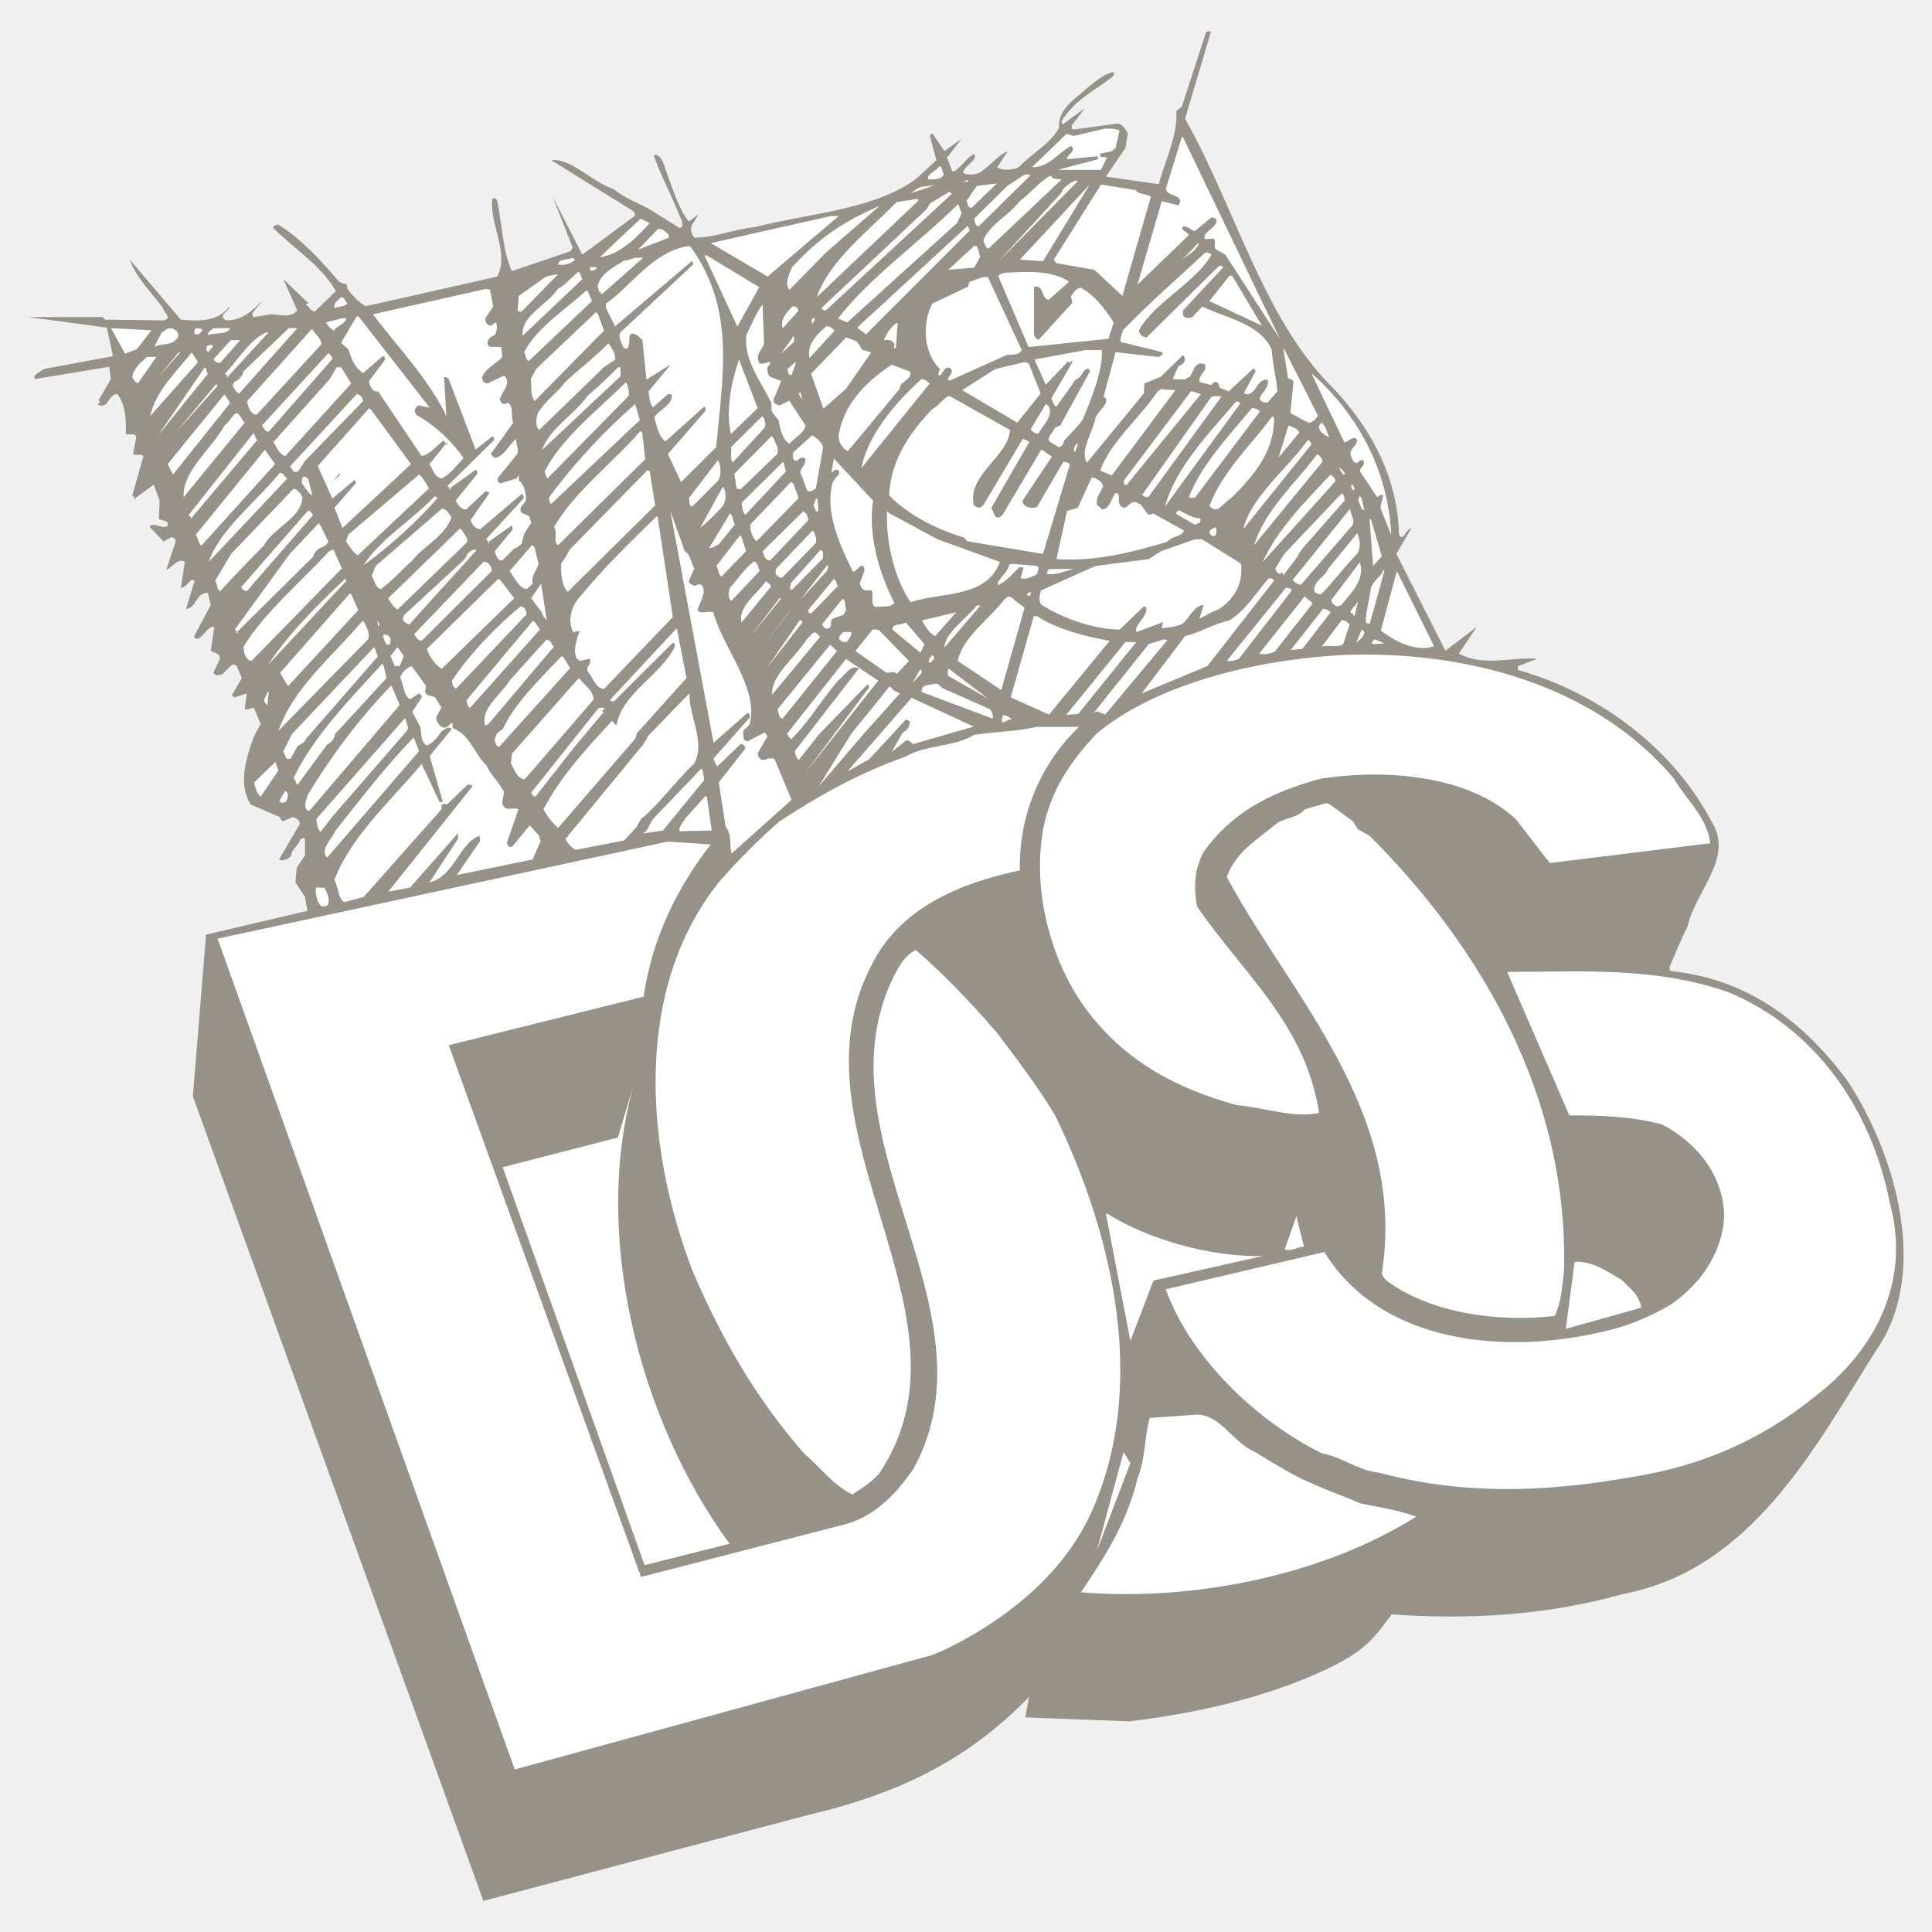
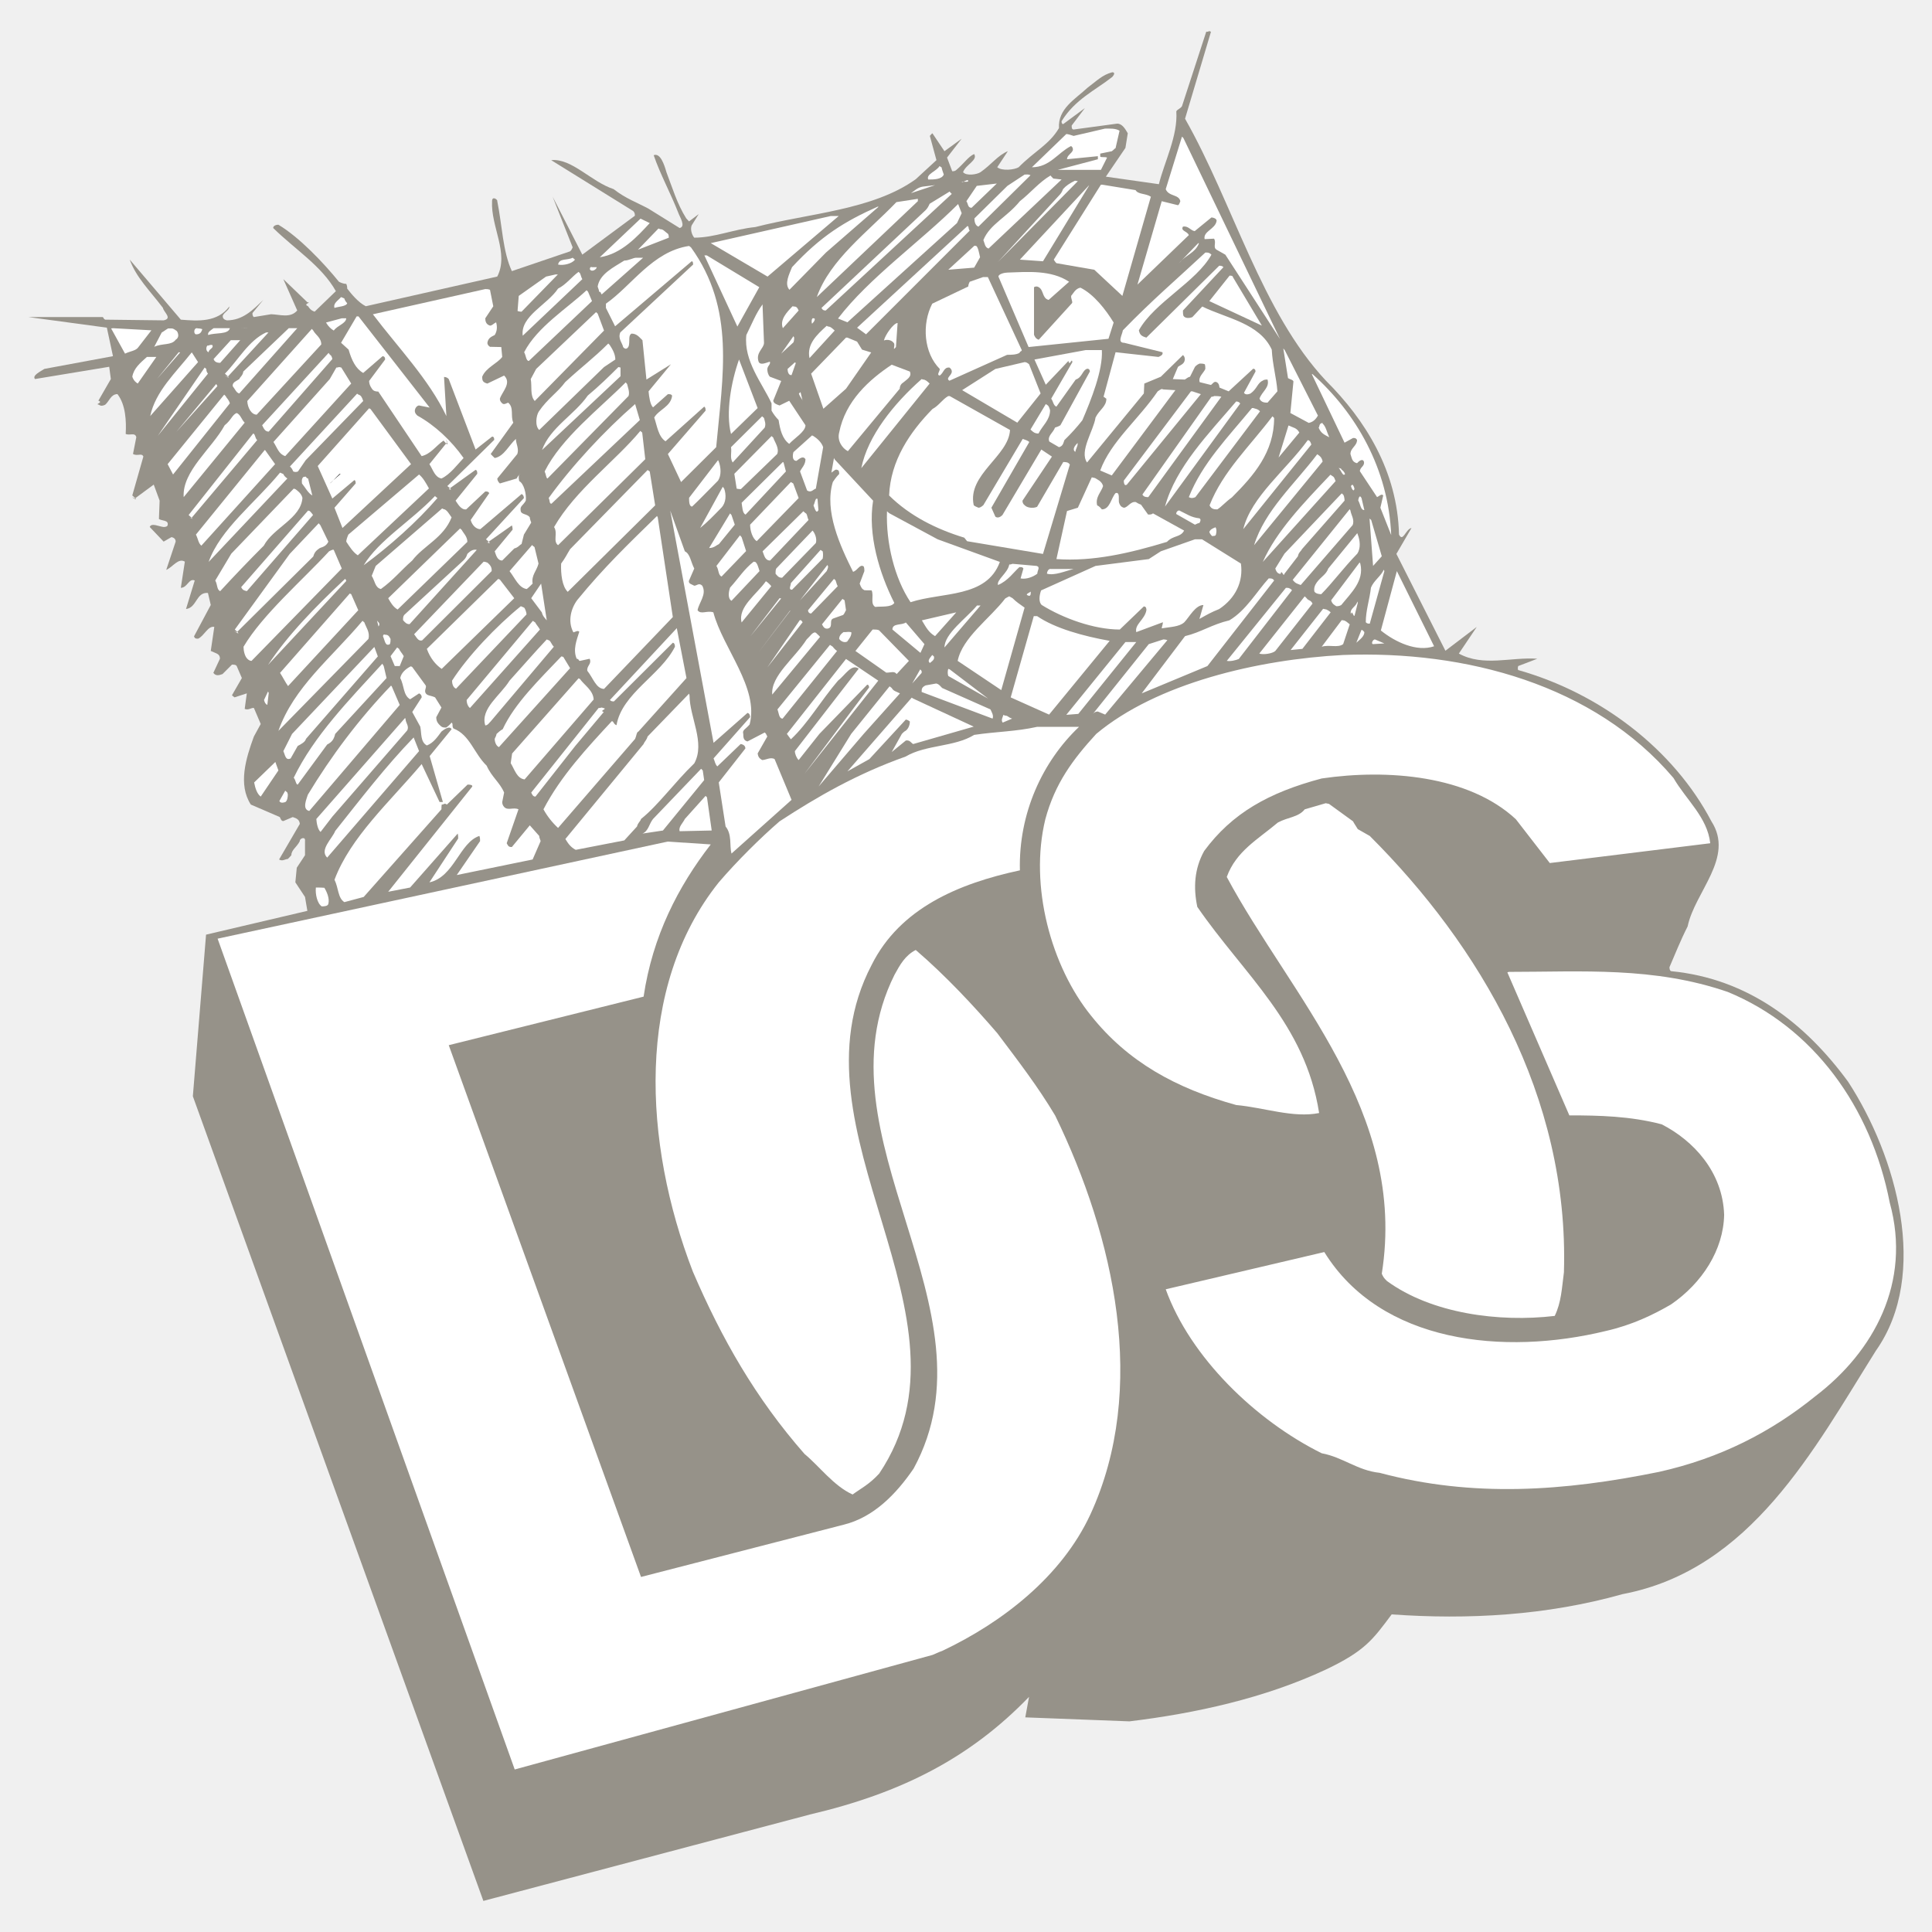
<svg xmlns="http://www.w3.org/2000/svg" width="2500" height="2500" viewBox="0 0 192.756 192.756">
  <g fill-rule="evenodd" clip-rule="evenodd">
    <path fill="none" d="M0 0h192.756v192.756H0V0z" />
    <path fill="#969289" d="M120.654 3.1l.164.071-2.586 8.674c4.818 8.486 7.617 19.253 14.059 26.14 3.902 3.879 7.146 9.027 7.287 15.35.398.8.658-.54 1.246-.658l-1.506 2.586 4.891 9.661 3.127-2.374-1.787 2.656c2.445 1.34 5.195.329 7.828.517l-1.904.729s-.094.259 0 .4c8.227 2.327 15.514 7.922 19.275 15.092 2.328 3.62-1.645 7.005-2.373 10.484-.73 1.434-1.27 2.821-1.811 4.066 0 .142.023.353.164.399 7.688.752 13.375 5.195 17.654 11.025 4.842 7.428 8.156 19.229 2.773 26.846-6.182 9.85-12.482 21.861-25.27 24.283-7.594 2.139-15.422 2.562-23.037 2.021-1.881 2.516-2.656 3.643-6.559 5.5-6.137 2.869-13.023 4.373-19.605 5.172l-10.391-.398.375-2.047c-5.876 6.09-12.716 9.592-21.837 11.732l-32.605 8.627-28.985-80.279 1.317-16.125 10.108-2.374-.235-1.387-.963-1.458.141-1.458.822-1.246v-1.411c.071-.517-.564-.258-.517 0-.305.611-.846.87-.846 1.411a4.753 4.753 0 0 1-.353.376c-.258 0-.541.259-.87.047l2.069-3.55c-.047-.399-.258-.54-.705-.682l-.94.4c-.212 0-.259-.212-.353-.4l-2.891-1.246c-1.293-1.998-.494-4.607.306-6.793l.682-1.246-.682-1.599c-.259-.047-.541.259-.917.094l.211-1.552-1.222.4c-.118-.07-.188-.142-.259-.212l.987-1.716-.517-1.199c-.07-.117-.211-.141-.47-.141l-.94.94c-.259.094-.658.258-.917-.118l.658-1.411c0-.517-.399-.517-.917-.775l.353-2.398c-.635-.141-1.035.94-1.622 1.175-.188 0-.329 0-.4-.235l1.669-3.126-.282-1.199c-1.175-.117-1.105 1.481-2.187 1.599l.87-2.845c-.588-.258-.729.729-1.387.729l.4-2.609c-.658-.4-1.199.541-1.857.823l.94-2.821c0-.235-.141-.4-.423-.447l-.776.447-1.387-1.458c.165-.446.917-.047 1.387 0 .188 0 .376-.047.4-.188.118-.517-.541-.4-.87-.611l.07-1.833-.588-1.599-1.88 1.387c-.846-.447.799.611-.259-.306l1.105-3.878c-.164-.4-.587 0-1.034-.259l.329-1.669c-.117-.518-.658-.142-1.058-.33.071-1.269 0-2.915-.823-3.973-.658 0-.823.729-1.222 1.058-.141.07-.399.188-.635 0-.447-.07.494-.212-.047-.399l1.246-2.163-.165-1.222-7.405 1.222c-.305-.353.541-.752.94-1.011l6.841-1.27-.611-2.844-7.828-1.058h7.381c.141 0 .047.141.282.259l5.83.07c.917-.188 0-.823-.07-1.246-1.316-1.739-2.656-3.008-3.314-4.818l5.101 5.994c1.716.141 3.644.282 4.843-1.316 0 .376-.517.564-.659.917-.023.259.118.399.4.47 1.575 0 2.585-1.011 3.644-2.045l-1.081 1.316c0 .141 0 .306.141.399l1.716-.282c.87.023 1.928.423 2.609-.376l-1.387-3.126 2.397 2.304c.494.024-.494.165.071.4.094.141.258.423.658.541l2.115-2.045c-1.41-2.516-4.043-4.137-6.253-6.3 0-.259.353-.329.517-.329 2.092 1.246 4.537 3.832 6.042 5.689.094.047.399.211.729.211a.93.93 0 0 1 .094.47c.4.517 1.104 1.387 1.857 1.763l13.117-2.962c1.199-2.327-.658-4.983-.518-7.522 0-.564.588-.141.518 0 .493 2.421.541 5.007 1.457 6.981l5.807-1.974c.094-.071.164-.165.258-.4l-1.998-5.054 2.962 5.783 5.242-3.878c0-.165 0-.306-.165-.47l-8.181-5.078c2.045-.211 3.996 2.163 6.229 2.891 1.199.941 2.351 1.34 3.479 1.951l3.103 1.928c.658-.141 0-1.128-.117-1.481-.799-2.045-1.81-3.855-2.469-5.783.659-.259 1.059.94 1.27 1.693.588 1.528 1.058 3.15 1.975 4.607.142.165.282.306.282.306l.964-.729-.705 1.128c-.141.376 0 .917.259 1.223 2.045 0 3.926-.846 6.088-1.058 5.383-1.387 11.707-1.692 16.009-4.772l2.068-1.904-.658-2.421c.117-.118.188-.235.258-.258l1.199 1.786 1.716-1.246-1.457 1.881.517 1.363c.142 0 .282 0 .423-.141.776-.658 1.176-1.316 1.763-1.575.4.611-.846 1.058-1.104 1.81.329.399 1.388.235 1.739 0 1.082-.752 1.74-1.693 2.727-2.093l-1.057 1.599c.469.399 1.715.258 2.139 0 1.574-1.599 3.055-2.257 4.02-3.903-.117-1.927 1.598-2.868 2.867-4.043.918-.682 1.459-1.27 2.445-1.528.258 0 .258.188 0 .47-1.668 1.316-3.715 2.233-5.055 4.42 0 .023 0 .282.166.282l2.162-1.598-1.316 1.739c0 .212 0 .376.188.399l4.35-.587c.518 0 .822.564 1.057.964l-.234 1.458-1.951 2.868 5.289.752c.541-2.21 1.904-4.819 1.74-7.264.07-.188.398-.259.564-.518l2.42-7.428a.49.49 0 0 0 .308-.067z" />
    <path fill="#fff" d="M110.24 12.833c.471 0 1.059-.047 1.457.211l-.398 1.74c-.119.047-.143.141-.377.305l-1.152.235v.306c.164.094.471 0 .682.094l-.611 1.222h-4.301l3.996-1.058v-.306l-3.08.306c0-.399.471-.564.588-.917 0-.141 0-.282-.188-.4-1.316.658-2.115 2.116-3.902 2.116l3.432-3.315c.141 0 .471.094.729.188l3.125-.727zM118.068 13.773l9.639 20.052-5.455-8.416-.869-.493c-.4-.235 0-.706-.258-1.105l-.941.047c-.164-.799 1.082-.987 1.199-1.833 0-.235-.377-.329-.518-.329l-1.668 1.363c-.4-.047-.658-.564-1.176-.446-.26.446.447.446.588.846l-5.125 4.936 2.422-8.321 1.621.4c.094-.047.141-.141.234-.4-.141-.705-1.15-.447-1.457-1.199l1.623-5.242.141.14zM93.95 16.711c0 .141.141.47.212.705-.212.494-1.012.494-1.552.494-.235-.54.799-.799 1.128-1.34l.212.141zM102.225 17.417c.141 0 .398-.047.588.07l-5.195 5.125c-.33-.118-.4-.518-.4-.823l3.291-3.244 1.716-1.128zM104.811 17.51c.047.071.141.165.281.306l.822.094-7.287 6.888c-.375-.117-.375-.517-.516-.846.658-1.599 2.326-2.257 3.643-3.879 1.082-.846 1.928-1.904 3.057-2.563zM96.606 18.075c-.188.141-.399 0-.658.07.07.141.658-.376.658-.07zM107.537 18.075l-7.969 8.063 6.088-6.629c.141-.141.283-.306.4-.635.281-.329.658-.587 1.197-.846l.284.047zM99.451 18.31l-2.516 2.421c-.4 0-.329-.399-.518-.658l1.036-1.528 1.998-.235zM108.596 18.615l-4.537 7.452-2.305-.164 6.912-7.429-.07.141zM109.982 18.427l3.314.541c.258.447.986.306 1.527.658l-2.844 9.897-2.799-2.609-3.783-.658s-.143-.141-.26-.353l4.701-7.476h.144zM92.092 18.615l1.199-.141-2.398.799c.283-.188.659-.587 1.199-.658zM94.749 19.109c.047.094.141.165.211.235L82.384 30.98c-.165 0-.305-.023-.423-.259l10.391-9.755c.141-.142.282-.353.399-.635l1.998-1.222zM91.575 19.837v.235L81.491 29.64c1.316-3.737 5.077-6.488 7.945-9.474l2.139-.329zM95.619 20.425l.329.846-.47.987-10.931 9.897-.941-.376c3.104-4.066 8.228-7.664 11.989-11.424l.024.07zM87.649 20.637l-5.242 4.56-3.644 3.714c-.541-.588 0-1.599.259-2.257 2.868-3.103 5.242-4.561 8.557-6.042l.07.025zM82.877 21.554h.8l-7.099 6.041-5.665-3.338 11.964-2.703zM63.907 21.812l.917.446c-1.199 1.293-2.797 3.08-4.983 3.409l4.066-3.855zM96.606 22.612c.047.047 0 .211.141.399L86.404 33.354l-.894-.658 11.025-10.155.071.071zM65.882 22.87c.282 0 .4.188.681.4.118.047.165.188.165.446l-3.079 1.199 2.045-2.116.188.071z" />
    <path fill="#fff" d="M119.619 24.281c-.398.987-1.293 1.128-1.998 1.975l1.928-1.998.07.023zM68.938 24.68c4.443 6.159 3.174 12.741 2.516 19.935l-3.503 3.479-1.316-2.797 3.761-4.326c0-.165 0-.329-.141-.399L66.4 44.028c-.729-.47-.846-1.575-1.129-2.375.471-.799 1.67-1.081 1.787-2.186-.117-.141-.165-.141-.423-.141l-1.481 1.317c-.282-.259-.399-1.058-.446-1.599l2.233-2.704-2.445 1.528-.399-3.926c-.282-.258-.541-.658-1.082-.658-.329.141-.188.682-.258 1.082 0 .235-.259.658-.588.259-.07-.4-.541-.823-.282-1.458l7.264-6.77c0-.094 0-.33-.141-.33l-7.64 6.488-.917-1.834v-.423c2.562-1.787 4.654-5.218 8.298-5.759l.187.141zM97.404 24.539c.189.141.283.729.377 1.128l-.588 1.034-2.585.212 2.609-2.398.187.024zM120.42 25.197c.164 0 .305.071.445.211-1.48 2.704-5.688 4.749-7.24 7.546.094.447.26.588.752.729l7.264-7.17c.143 0 .283 0 .424.141l-4.043 4.325c0 .165 0 .376.047.518.141.259.541.282.893.141l.988-1.058c2.373 1.176 5.711 1.646 6.934 4.302.07 1.458.471 2.845.564 4.161l-.986 1.128c-.236 0-.635 0-.801-.399.236-.705 1.035-1.104.801-1.904-.166 0-.354 0-.494.118-.518.235-.541.799-1.199 1.27-.141.07-.518.188-.658-.071l1.152-2.116c0-.046 0-.282-.234-.282l-2.445 2.257-.916-.376c-.025-.142-.025-.4-.283-.541-.258-.117-.377.141-.564.282l-1.129-.282c-.164-.541.4-.917.564-1.316 0-.141 0-.282-.047-.47-.188-.07-.352-.07-.518-.07-.164.07-.305.141-.469.329l-.494.987c-.164.024-.307.142-.518.282l-1.199-.047.518-1.222c.234-.188.635-.259.682-.729 0-.188-.047-.329-.188-.446l-2.209 2.162-1.646.682-.047.987-5.666 6.887c-.799-1.128.658-3.173.848-4.49.398-.799 1.08-1.081 1.08-1.88-.047 0-.141-.117-.281-.188l1.199-4.443 4.277.47c.164-.071.494-.188.4-.47l-3.809-.94c-.729 0-.211-.776-.141-1.246 2.938-3.032 5.383-5.101 8.227-7.757h.165v-.002zM70.513 25.479l5.242 3.174-2.187 3.926-3.291-7.1h.236zM57.137 25.714c.047.024.141.141.235.188-.305.399-1.128.611-1.692.494.117-.658.916-.399 1.457-.682zM63.484 25.714h.682l-4.114 3.644c-.141 0-.023-.235-.282-.258 0-.188-.118-.376-.141-.517.211-1.27 1.622-1.928 2.656-2.586.47 0 .87-.283 1.199-.283zM59.064 26.655h.47c0 .211-.494.541-.682.211.001-.07.001-.282.212-.211zM57.795 27.195c.141.071.141.4.305.658l-5.947 5.642c-.258-1.951 2.445-3.08 3.526-4.702.8-.4 1.387-1.199 2.045-1.669l.071.071zM100.508 27.195c1.998-.07 4.35-.282 6.158.917l-2.043 1.81c-.66-.164-.471-.964-.988-1.27a.429.429 0 0 0-.471 0v4.749c.07.165.166.4.471.494l3.314-3.644c.117-.141-.141-.493-.07-.752.188-.188.4-.705.916-.799 1.34.658 2.539 2.21 3.314 3.479l-.516 1.622-7.971.823-3.008-7.029c.001-.259.613-.4.894-.4zM55.421 27.384h.235l-3.62 3.714s-.211 0-.399-.071l.117-1.504 2.727-1.928.94-.211z" />
    <path fill="#fff" d="M123.004 27.642l2.893 4.843-5.242-2.445 2.021-2.539c.117 0 .328 0 .328.141zM98.086 27.642h.471l3.385 7.287c0 .142-.141.07-.234.282-.33.188-.822.188-1.223.188l-5.759 2.586c-.423-.258.235-.517.235-.917 0-.141-.07-.282-.235-.399-.564-.047-.564.517-.964.799-.353-.047 0-.4 0-.658-1.599-1.599-1.81-4.466-.752-6.512l3.597-1.716c0-.141.047-.282.141-.47l1.338-.47zM48.416 28.841c.141 0 .282 0 .47.071l.329 1.646-.799 1.199c0 .282.07.61.47.729.211 0 .329-.188.611-.329.118.399.118.87-.141 1.269-.259.141-.658.259-.729.776 0 .141.07.282.258.399l1.128.024.094.987c-.493.658-1.622 1.058-1.998 1.974 0 .142 0 .282.071.424.07.117.235.211.447.258l1.669-.799c.775.752-.188 1.599-.423 2.304 0 .141.023.282.235.47.165.165.4 0 .588-.071.611.494.212 1.34.517 1.998l-2.256 3.127c.094.117.258.259.399.399.917-.141 1.458-1.34 2.116-1.904 0 .494.329.964.141 1.505l-1.998 2.444c0 .165.094.353.258.494l1.669-.494c.071-.141.188-.306.329-.47-.141.07-.141.423-.07.729.47.235.729 1.293.658 1.951-.259.47-.588.541-.517.94 0 .494.658.329.917.729 0 .165.094.376.141.518l-.729 1.198-.235.94c-.235.118-.305.33-.729.447l-1.199 1.199c-.493 0-.611-.517-.752-.917l1.787-2.163s0-.259-.071-.423l-2.444 1.716c-.917-.494.987.587-.142-.329l3.785-4.114c0-.141-.071-.353-.235-.399l-4.114 3.503c-.423 0-.823-.4-.963-.917l1.856-2.68c-.117-.165-.188-.165-.399-.165l-1.904 1.787c-.517.07-.846-.564-1.058-.87l2.163-2.68c0-.165 0-.329-.165-.399l-2.68 1.927c-.964-.447.987.541-.141-.306l4.678-4.607c0-.094 0-.329-.212-.329l-1.646 1.293-2.68-7.029a.594.594 0 0 0-.47-.211l.235 3.902c-1.763-3.69-4.748-6.746-7.334-10.155l11.214-2.516zM58.665 29.1l.399.94-6.3 5.971c-.282 0-.282-.541-.47-.87 1.293-2.516 4.349-4.42 6.229-6.183l.142.142zM34.358 29.781c.023.141.141.329.282.47-.094.329-.87.329-1.269.47-.141-.47.329-.705.658-1.081l.329.141zM76.084 30.557l.141 3.644c0 .564-.847.964-.541 1.88.165.4.729.118 1.129 0 .07.33-.188.33-.259.729 0 .258.07.588.259.775l1.128.424-.799 1.975c.07.258.235.329.634.47l.964-.47 1.622 2.444c0 .635-1.082 1.27-1.622 1.857-.705-.517-.917-1.458-1.058-2.375a4.496 4.496 0 0 1-.705-.94v-.729c-.94-2.022-2.797-4.231-2.515-6.817.564-1.128.964-2.186 1.622-3.056v.189zM79.234 30.581c.188 0 .306.07.447.399l-1.575 1.764c-.329-.847.4-1.599.964-2.187l.164.024zM59.629 31.286l.634 1.693-6.911 7.028c-.494-.541-.259-1.458-.4-2.186l.541-1.011 5.971-5.666.165.142z" />
    <path fill="#fff" d="M35.769 31.568l7.099 9.097-1.058-.211c-.165 0-.4.211-.423.517 0 .141.023.282.258.494 1.74.964 3.385 2.492 4.607 4.231-.587.611-1.34 1.646-2.21 2.045-.658-.141-.799-.799-1.199-1.434l1.787-2.21c-.517-.94.541 1.011-.376-.141-.729.494-1.27 1.34-2.187 1.552l-4.325-6.441c-.141 0-.376-.023-.517-.141-.141-.141-.399-.517-.399-.917l1.598-2.14c0-.07 0-.329-.258-.329l-1.928 1.669c-.752-.423-1.152-1.269-1.457-2.327l-.752-.682 1.551-2.633h.189v.001zM34.1 31.756h.447c-.047.54-.846.681-1.246 1.222-.258-.141-.541-.4-.776-.799l1.575-.423zM81.162 31.756c.305 0 0 .423-.141.54-.071-.117-.071-.61.141-.54zM89.554 32.226l-.165 2.398c-.423.517 0-.259-.235-.423-.165-.235-.564-.376-.964-.235.118-.541.964-1.74 1.364-1.74zM82.619 32.579c.235 0 .4.165.659.4l-2.515 2.75c-.283-1.387.729-2.328 1.716-3.221l.14.071zM11.274 32.744l3.832.211-1.292 1.669c-.235.375-.8.399-1.34.658l-1.387-2.516.187-.022zM17.104 32.767c.141 0 .282.071.423.188.117.024.235.212.259.47a.493.493 0 0 1-.259.47c-.423.588-1.34.329-2.139.705l.752-1.434c.164-.071.306-.212.635-.4h.329v.001zM19.784 32.767s.188 0 .399.071c-.094.329-.235.517-.611.517-.259 0-.259-.587.046-.61l.166.022zM21.476 32.744h1.458c-.165.658-1.458.423-2.163.681-.094-.282.258-.47.541-.681h.164zM24.368 32.744h.446c-.211 0-.446 0-.752.023.094 0 .164 0 .306-.023zM28.975 32.744h.682l-5.783 6.511c-.306-.071-.399-.4-.658-.729-.047-.399.4-.517.658-.705.094-.235.353-.353.4-.752l4.537-4.325h.164zM31.255 32.979c.211.423.799.705.799 1.387l-6.441 7.005c-.541 0-.917-.706-.94-1.364l6.441-7.193.141.165zM26.554 33.167h.235l-4.09 4.443c-.823-.47.799.587-.259-.329 1.316-1.341 2.374-3.315 4.114-4.114zM79.234 33.684c0 .141 0 .282-.07.47l-1.223 1.128 1.223-1.74.07.142zM84.547 33.684l.963.399.494.799.917.283-2.515 3.62-2.257 1.998-1.223-3.503 3.48-3.596h.141zM23.168 33.942h.799l-1.998 2.257c-.141 0-.541 0-.658-.376l1.716-1.881h.141zM60.828 34.413c.211.329.564.87.564 1.457l-1.128.752-6.464 6.276c-.446-.4-.306-1.434-.047-1.833.87-1.293 1.928-1.951 2.633-2.938 1.622-1.504 2.845-2.397 4.302-3.855l.14.141zM20.982 34.413h.188c.212.329-.353.399-.353.729-.235-.07-.306-.4-.141-.658.095-.001.142-.001.306-.071zM128.176 34.929l3.314 6.535c-.141.235-.398.635-.916.729l-1.834-.987.307-3.15c-.07-.188-.307-.188-.541-.329l-.471-2.962.141.164zM108.312 34.929h1.621c.119 1.999-1.08 4.984-1.949 7.006a20.05 20.05 0 0 1-1.787 1.975c-.117.282-.117.587-.541.705l-.965-.564c-.234-.541.4-.894.564-1.387.143-.07.283-.07.541-.235l2.939-5.36c0-.046 0-.282-.26-.282-.492.141-.492.87-1.15 1.081l-1.928 2.704c-.307-.118-.307-.517-.518-.799l2.115-3.644c-.07-.517-.258.494-.398-.118l-2.258 2.375-1.129-2.516 5.103-.941zM17.833 35.141l.14.024-2.304 2.632 2.164-2.656zM19.172 35.211l.588.917-4.772 5.383c.518-2.468 2.539-4.325 4.138-6.347l.046.047zM32.924 35.399c.094.024.188.165.235.423l-6.347 7.24c-.329 0-.47-.235-.658-.635l6.629-7.217.141.189zM14.659 35.611h.94l-1.857 2.656c-.211-.141-.4-.282-.541-.682.141-.845.799-1.386 1.458-1.974zM73.733 35.87l1.857 4.843-2.656 2.585c-.541-2.092 0-5.172.799-7.428zM79.398 36.222l-.423 1.199c-.306.047-.399-.353-.399-.611l.729-.658.093.07z" />
    <path fill="#fff" d="M102.225 36.128c.141 0 .281.07.445.211l1.152 2.915-2.326 2.915-5.501-3.244 3.314-2.116 2.916-.681zM88.966 36.387l1.81.682c.235.517-.329.799-.611 1.058-.211.141-.376.282-.4.658l-5.172 6.229c-.587-.306-1.081-1.058-.869-1.857.611-3.15 3.009-5.289 5.242-6.77zM20.583 36.81c0 .188.047.329.165.47l-5.007 6.206 4.678-6.816.164.14zM33.841 36.622l.212.047.987 1.598-6.582 7.24c-.659-.211-.776-.799-1.175-1.411l5.618-6.276.658-1.151c.07 0 .141 0 .282-.047zM61.909 36.669v.869l-7.829 7.358c.8-2.233 3.245-3.526 4.561-5.431 1.128-.94 2.068-1.857 3.056-2.844l.212.048zM130.951 37.327c4.324 3.855 7.568 9.426 7.85 16.056l-1.08-2.727.281-1.222c-.141-.235-.469.118-.611.165l-1.715-2.586c0-.399.518-.517.398-.964-.141-.353-.541 0-.682.165-.516-.118-.516-.518-.658-.917 0-.611.658-.799.658-1.411-.117-.188-.211-.188-.398-.188l-.848.47-3.268-6.841h.073zM92.092 37.868c.212 0 .399.142.658.4l-6.817 8.439c.634-3.197 3.244-6.442 6.018-8.886l.141.047zM62.567 38.315c.07.329.282.799.141 1.198l-8.086 8.228c-.141-.047-.141-.399-.282-.705 1.669-3.338 5.431-6.229 8.087-8.886l.14.165zM21.617 38.385l.071.141-4.114 4.584 3.996-4.795.047.07zM116.07 38.855l1.199.071-6.348 8.509-1.152-.493c1.059-2.892 3.809-5.078 5.736-7.898.258-.188.4-.235.4-.235l.165.046zM79.869 39.114l.211.893c-.047-.235-.259-.352-.376-.752 0 0 .117-.071.165-.141zM118.961 39.043l.848.282-7.383 9.027c-.258.188-.305-.211-.305-.399l6.699-8.909h.141v-.001zM22.51 39.513c.094.212.306.329.423.729l-5.666 7.099-.541-1.034 5.642-6.935.142.141zM35.769 39.373c.235.07.329.211.47.634l-5.735 5.901-.776 1.128a.545.545 0 0 1-.47 0c-.071-.164-.141-.329-.33-.493l6.7-7.265.141.095zM94.749 39.513l6.019 3.385c-.119 2.609-4.279 4.443-3.621 7.499.07.094.258.165.471.258.164 0 .305-.094.494-.258l3.926-6.606c.258.094.516.165.656.306l-3.783 6.559.398.894c.26.188.541 0 .705-.165l3.879-6.535 1.059.706-2.938 4.396c0 .141.023.306.211.447.211.258.846.353 1.246.165l2.609-4.467c.234 0 .518 0 .658.259l-2.68 8.91-7.57-1.27c-.094-.117-.141-.188-.282-.353-2.774-.846-5.43-2.162-7.499-4.208.141-3.479 2.069-6.324 4.325-8.627.658-.353.987-.964 1.575-1.293h.142v-.002zM121.148 39.513c.164 0 .492 0 .705.071l-7.287 10.014c-.189 0-.447 0-.588-.259l6.887-9.755c.071 0 .141 0 .283-.071zM123.334 40.054c.164 0 .328.07.4.211l-7.5 10.273c1.059-3.925 4.373-7.287 7.1-10.484zM63.366 40.313l.47 1.598-8.815 8.345c-.235 0-.141-.306-.282-.564 2.303-3.197 5.572-6.723 8.627-9.379zM104.551 40.454c.072.07.141.211.213.47 0 .987-.754 1.528-1.152 2.328-.377 0-.541-.142-.799-.4l1.527-2.539.211.141zM36.967 40.806l4.043 5.501-6.841 6.37-.799-2.021 2.115-2.421c0-.094 0-.329-.141-.329l-2.187 1.833-1.458-3.244 5.125-5.759.143.07zM125.049 40.712c.143.07.447.07.66.329l-6.441 8.557c-.213.094-.4.141-.658 0 1.34-3.385 3.902-5.971 6.299-8.886h.14zM23.615 41.206c.4.165.47.658.799.963l-6.088 7.429c-.165-2.586 2.821-4.843 4.09-7.17.659-.517.752-1.057 1.199-1.222zM76.225 41.7c.07.329.211.564.07.964l-3.197 3.479c-.306-.493-.071-.987-.165-1.527l3.103-3.08.189.164zM127.119 41.7c0 3.408-2.021 5.735-4.209 7.922-.658.47-1.033.94-1.457 1.199-.258 0-.588 0-.775-.4 1.316-3.385 4.043-5.924 6.275-8.886l.166.165zM131.961 42.264c.33.306.4.799.658 1.364-.471-.259-.822-.376-1.059-.964.119-.094 0-.4.377-.47l.024.07zM128.693 42.499c.283.165.682.165.941.658l-2.07 2.492.988-3.197.141.047zM64.072 43.157l.306 2.657-8.698 8.58c-.541-.4 0-1.199-.399-1.81 2.116-3.69 6.159-6.629 8.604-9.591l.187.164zM25.261 43.251c.211.046.165.446.4.658l-6.606 7.828c-.823-.517.799.541-.235-.353l6.441-8.133zM77.142 43.651c.141.446.634 1.058.399 1.646l-3.62 3.502s-.259 0-.423-.047l-.235-1.481 3.714-3.761.165.141zM81.162 43.51c.305.188.799.587.964 1.105l-.729 4.137c-.235.047-.447.447-.87.188l-.706-1.904c.141-.329.541-.658.541-1.222-.258-.4-.658 0-.893.165-.447 0-.4-.564-.306-.87l1.857-1.669.142.07zM130.621 43.956c.07.071.141.141.211.4l-6.793 8.439c.799-3.244 4.279-5.9 6.441-8.886l.141.047zM107.514 44.356c0 .141-.188.47-.234.729-.354-.258 0-.658.234-.893v.164zM26.459 44.92l.987 1.387-7.357 8.134c-.306-.259-.306-.635-.541-1.105l6.864-8.438.047.022zM88.308 45.579l-.917 2.562.917-2.562zM131.561 45.414c.189.142.33.282.4.635l-6.84 8.345c1.057-3.456 4.043-6.088 6.299-9.074l.141.094zM83.277 45.837l3.832 4.114c-.541 3.385.611 7.217 2.116 10.202-.306.47-1.316.329-1.904.4-.518-.329-.118-1.058-.353-1.646-.165-.023-.47 0-.729-.023-.234-.118-.329-.259-.47-.658l.47-1.246c0-.141 0-.329-.07-.47-.399-.258-.588.399-1.058.541-1.293-2.585-2.892-6.065-2.021-8.957.329-.493.493-.658.635-.799 0-.141 0-.353-.142-.399-.258-.118-.305.047-.635.258l.259-1.458.07.141zM71.711 46.048c.211.564.282 1.363-.07 1.904-.987.987-1.928 1.975-2.586 2.586-.306 0-.306-.541-.306-.87l2.892-3.761.07.141zM78.176 46.142l.235.894-4.02 4.302c-.329-.117-.329-.775-.399-1.175l4.114-4.067.07.046zM133.795 46.753c.023.142.281.188.4.541-.213.306-.4-.399-.637-.611l.237.07zM64.824 47.036l.541 3.385-8.722 8.627c-.564-.541-.705-1.81-.658-2.821.423-.564.611-.987.894-1.434l7.733-7.898.212.141zM28.27 47.294c.047.141.188.306.399.446l-7.852 8.322c1.152-3.267 4.654-5.9 7.123-8.909l.33.141z" />
    <path d="M33.958 47.294l-1.058.94c.259-.141 1.082-1.151 1.058-.94z" />
    <path fill="#fff" d="M41.81 47.341c.399.329.658.799.987 1.387l-7.099 6.676c-.47-.305-.799-.823-1.152-1.363 0-.165.094-.447.211-.706l7.053-5.994zM133.02 47.553c.07.047.141.188.234.446l-7.264 8.063c1.363-3.056 3.973-5.783 6.746-8.698l.284.189zM30.456 47.553c.141 0 .047.141.282.188l.423 1.693c-.423-.235-.706-.799-1.035-1.199 0-.141-.07-.399.118-.634l.212-.048zM109.252 47.694c.213.141.682.306.801.799-.141.541-.801 1.105-.588 1.928.188.071.328.235.469.4.801 0 .918-1.129 1.365-1.622.492-.165.258.752.352.964.07.188.141.399.471.493.398 0 .658-.658 1.199-.564.117.071.258.165.518.258l.705.987c.211 0 .352 0 .492-.117l3.104 1.716c-.377.705-1.059.447-1.717 1.128-3.713 1.128-7.381 1.975-11.023 1.716l1.057-4.796 1.082-.329 1.387-3.032.326.071zM79.14 48.234l.541 1.458-4.184 4.302c-.4-.258-.658-1.011-.658-1.646l4.066-4.255.235.141zM134.924 48.352c.07.047.141.141.211.4-.07.399-.283 0-.354-.259 0 0 .071-.094.143-.141zM72.252 48.752c.211.587.211 1.387-.282 1.904-.799.823-1.435 1.481-2.116 2.021l2.257-4.114.141.189zM29.469 48.799c.188.141.587.4.705.87-.141 2.069-2.915 2.985-3.855 4.772a150.797 150.797 0 0 0-4.349 4.537c-.353-.141-.258-.658-.494-1.058l1.599-2.68 6.229-6.488.165.047zM133.936 49.292c.141.047.211.399.211.658l-4.254 4.843c-.07.188-.33.306-.4.705l-1.34 1.74c-.117.423-.258-.518-.398.023-.236-.023-.4-.141-.518-.541l.916-1.481 5.713-6.018.07.071zM43.456 49.551l.188.141c-1.998 2.327-4.819 4.843-7.358 6.7 1.528-2.515 4.702-4.373 7.123-6.911l.047.07zM135.84 49.692l.281 1.199c-.375 0-.375-.541-.611-.964 0 0 .095-.705.33-.235zM81.561 49.763l.094 1.128c-.235.446-.376-.212-.494-.47.117-.165.117-.423.259-.658h.141zM44.255 50.797c.329.024.587.541.799.823-.799 2.045-2.797 2.821-3.926 4.302-1.199 1.058-1.857 1.928-3.126 2.845-.587-.141-.587-.799-.917-1.316l.4-.987 6.629-5.736.141.069zM66.869 50.938l1.458 4.067c.541.259.588 1.058.94 1.716l-.541 1.246c0 .282.188.282.541.47.258 0 .47-.329.799 0 .47.87-.329 1.669-.47 2.444.329.471.939 0 1.575.212.94 3.573 4.584 7.546 3.62 11.189-.423.494-.752.541-.635.94 0 .353.024.658.423.752l1.716-.894c.118.095.141.142.259.4l-.964 1.692c.047.329.165.494.446.658.376 0 .847-.329 1.246-.094l1.692 4.066-5.994 5.359c-.211-.799.07-1.904-.588-2.703l-.682-4.396 2.656-3.385c0-.258-.188-.4-.47-.447l-2.328 2.233c-.235-.235-.235-.494-.376-.799l3.644-4.114c0-.165-.047-.376-.259-.423l-3.385 2.985-4.323-23.174zM134.734 50.938c.047.399.447.94.213 1.458l-5.172 5.971c-.283-.118-.541-.141-.799-.517l5.688-7.052.07.14zM30.902 50.985c.071.071.212.212.33.4l-6.606 7.593c-.258-.071-.4-.071-.564-.399l6.676-7.64.164.046zM80.362 51.197c.165.023.165.399.306.682l-3.832 4.043c-.518 0-.588-.517-.752-.917l4.067-3.997.211.189zM88.708 51.197l4.842 2.609 6.206 2.256c-1.316 3.62-5.759 2.986-8.91 4.02-1.598-2.375-2.468-5.947-2.35-9.074l.212.189zM117.762 50.985c.658.306 1.059.635 1.904.729.143.07.143.235 0 .47-.141 0-.281.094-.445.164l-1.857-1.058c-.071-.14.187-.493.398-.305zM72.981 51.385l.329.963-1.575 1.928c-.258.118-.493.4-.987.4l2.092-3.456.141.165zM65.624 51.62l1.504 9.944-6.864 7.169c-.799-.023-1.081-1.081-1.669-1.81-.07-.518.47-.658.235-1.199l-.964.212c-.165 0-.07-.188-.329-.212-.4-.917 0-1.857.259-2.703-.188-.142-.329 0-.588.07-.611-1.128-.211-2.445.399-3.244 2.633-3.221 5.078-5.571 7.946-8.368l.071.141zM136.803 51.878l1.058 3.621-.869.963-.353-4.725.164.141zM31.96 52.396l.799 1.646c-.165.353-.4.494-.846.635-.259.188-.517.329-.658.846l-7.64 7.569c-.799-.47.846.635-.188-.282l5.477-7.545 2.892-3.056.164.187zM46.065 52.866c.165.329.564.658.564 1.199l-6.958 6.747c-.447-.258-.705-.705-.94-1.128l7.17-6.958.164.14zM121.312 52.677c.07.165.07.4 0 .658-.047.142-.164.142-.4.142-.047-.094-.164-.142-.258-.4.094-.235.258-.329.611-.47l.047.07zM81.067 52.936c.211.212.47.799.329 1.246l-3.361 3.456c-.353.023-.494-.211-.658-.399 0-.212 0-.376.07-.518l3.62-3.785zM135.465 53.335c.211.541.328 1.34-.049 1.904-1.434 1.481-2.49 2.938-3.596 4.043-.211 0-.541-.047-.682-.259-.141-.705.471-1.199.939-1.646.189-.188.33-.353.447-.658l2.891-3.526.05.142zM73.992 53.594l.447 1.387-2.445 2.539c-.353-.141-.259-.658-.517-1.058l2.351-3.056.164.188zM119.221 53.806h.705l3.879 2.421c.258 1.81-.541 3.456-2.164 4.537-.822.329-1.176.541-1.975.987l.4-1.387c-.799 0-1.41 1.199-1.904 1.716-.494.47-1.457.47-2.256.611 0-.141.117-.4.117-.611l-2.656.987c-.188-.776.846-1.246 1.01-2.187 0-.117 0-.376-.258-.376l-2.398 2.304c-2.586 0-5.664-1.128-7.781-2.444-.328-.282-.258-.94-.07-1.458l5.432-2.444 5.312-.682 1.199-.776 3.408-1.198zM53.141 54.441l.188.141.399 1.646c-.188.752-.729 1.152-.587 1.999-.141.141-.4.399-.587.541-.8-.118-1.152-1.058-1.716-1.787l2.256-2.609.047.069zM33.3 54.864l.799 1.857-9.003 9.215c-.141 0-.282-.071-.423-.212-.259-.259-.376-.799-.376-1.199 1.904-3.22 5.948-6.699 8.534-9.52.258-.141.399-.165.399-.165l.07.024zM47.428 54.84l.141.023-6.7 7.405c-.282.023-.47-.165-.658-.399 0-.188 0-.376.118-.517l5.9-5.431c.141-.141.282-.282.4-.658.141-.14.4-.423.799-.423zM82.079 55.005c.047.188.047.494 0 .729l-3.056 3.103c-.4 0-.118-.399-.118-.658l2.962-3.314.212.14zM48.416 56.062l.212.071c.188.164.47.399.423.846l-6.935 6.912c-.4.117-.564-.33-.799-.612l6.935-7.24.164.023zM75.355 56.062c.212.165.282.47.423.917l-2.797 2.962c-.399-.235-.282-.917-.141-1.316.893-.987 1.387-1.833 2.351-2.586l.164.023zM135.723 56.251c.398 1.716-.941 2.915-1.904 4.114-.211.117-.354.117-.494.117-.164-.117-.398-.188-.518-.588l2.846-3.784.07.141zM82.619 56.509c0 .141-.07.329-.141.47l-2.657 2.915 2.727-3.526.071.141zM101.025 56.251l2.398.211c.398.118.07.446.07.776-.424.329-1.129.587-1.67.47l.283-.987c-.094-.141-.143-.141-.4-.141-.541.47-1.152 1.387-2.139 1.786-.141-.541.986-1.199 1.127-2.045.12 0 .144 0 .331-.07zM104.881 56.768h2.232c-.846.211-1.904.682-2.656.47 0-.188.141-.541.424-.47zM138.119 56.979l-1.457 5.242c-.141 0-.281 0-.398-.141 0-1.175.375-2.233.518-3.456.281-.706 1.057-1.199 1.268-1.787l.069.142zM139.365 56.979l3.715 7.499c-1.717.588-3.855-.399-5.312-1.574l1.597-5.925zM34.499 57.826l.047.141-7.805 8.369c1.975-2.985 4.702-5.783 7.687-8.58l.071.07zM49.873 57.826l1.434 1.857-7.24 7.052c-.611-.423-1.152-1.081-1.481-1.998l7.123-6.981.164.07zM83.277 57.826c.141.023.141.4.305.658l-2.656 2.727c-.164 0-.306-.118-.306-.33l2.586-3.126.071.071zM126.719 57.708c.188 0 .33.071.4.211l-6.654 8.533-6.557 2.727 4.324-5.712c1.576-.376 2.703-1.175 4.42-1.575 1.668-.987 2.727-2.868 3.926-4.184h.141zM53.987 58.226l.564 3.667c-.165-.211-.399-.399-.494-.799L53 59.683l.987-1.457zM76.554 58.084c.023.023.211.164.399.399l-2.962 3.62c-.399-1.551 1.505-2.797 2.421-4.114l.142.095zM128.436 58.648c.141 0 .305.071.469.235l-5.312 6.864c-.281.118-.799.259-1.197.188l5.9-7.288h.14v.001zM102.836 59.166c0 .071 0 .282-.166.282-.516-.141 0-.282.166-.423v.141zM35.04 59.283l.705 1.598-7.005 7.569c-.282-.399-.47-.799-.799-1.316l6.958-7.922.141.071zM101.025 59.683c.4.4.682.564 1.199.94l-2.328 8.228-4.349-2.915c.47-2.328 3.222-4.231 4.749-6.229.141-.094.398-.212.398-.212l.331.188zM130.363 59.683c.188.282.398.141.588.541l-3.715 4.725c-.283.258-1.199.399-1.598.258l4.535-5.712.19.188zM77.776 59.683l.165.024-3.08 3.784 2.915-3.808zM84.264 59.894l.142.987c-.094.142-.142.33-.282.471l-.987.353c-.447.165 0 .799-.47.987-.376.117-.517-.141-.658-.4l2.045-2.539.21.141zM135.465 60.153l-.283 1.128c-.117.588-.258-.587-.4 0-.164-.587.541-.729.635-1.27l.048.142zM52.294 60.623c.047.023.235.4.235.682L45.5 68.709c-.306-.117-.399-.517-.399-.799 1.552-2.421 4.396-5.431 6.864-7.429l.329.142zM97.617 60.412h.211l-3.596 4.184c0-1.387 2.162-2.891 3.245-4.184h.14zM132.338 60.811c.141.07.281.141.422.282l-2.82 3.644-1.176.118 3.244-4.114.33.07zM78.834 60.952l-3.197 4.185 3.197-4.232v.047zM95.407 61.093l-2.116 2.374c-.658-.376-.917-.917-1.316-1.575l3.432-.799zM103.471 61.469c1.785 1.223 4.607 1.998 7.24 2.468l-6.043 7.358-3.83-1.716 2.303-8.11h.33zM37.602 61.869c0 .141.423.282.165.635l-.165-.635zM36.356 62.104c.141.447.587.987.4 1.646l-8.98 9.168c1.528-4.349 5.266-7.264 8.393-10.978l.187.164zM53.399 62.104c.071.165.329.447.471.705l-6.982 7.828c-.188-.141-.329-.447-.329-.799l6.605-7.898.235.164zM79.939 61.892l.141.189-3.526 4.513 3.244-4.725.141.023zM134.006 61.892c.213 0 .4.188.658.4l-.658 1.975c-.541.4-1.387.024-2.139.258l1.998-2.656.141.023zM90.376 62.104l1.857 2.163-.4.87-2.797-2.328c.001-.658.918-.399 1.34-.705zM67.55 62.809l.94 4.843-4.795 5.336c-.188.047-.188.423-.329.729l-7.687 8.886a7.274 7.274 0 0 1-1.457-1.857c1.716-3.315 4.419-6.206 6.817-8.792.211 0 .141.282.47.4.541-3.174 4.419-5.007 5.83-7.829 0-.234-.07-.375-.212-.399L61.25 69.98c-.141 0-.282 0-.399-.141l6.676-7.169.023.139zM87.203 62.809c.165 0 .306 0 .494.07l2.985 3.057-1.223 1.316c-.235-.329-.541-.142-1.034-.142l-3.079-2.162 1.716-2.14h.141v.001zM135.98 62.904l.141.164c0 .399-.375.682-.799 1.058l.518-1.293.14.071zM81.42 63.138c.046.071.235.212.399.4l-4.772 5.759c-.165-1.857 2.256-3.644 3.432-5.501.47-.446.47-.587.799-.705l.142.047zM84.312 63.068c.165 0 .4-.07.635.023 0 .4-.235.635-.423.917-.259.141-.611 0-.799-.259 0-.282.141-.47.423-.682h.164v.001zM38.425 63.327c.33 0 .4.165.541.423 0 .142 0 .376-.071.517-.47.258-.493-.375-.682-.775 0-.025 0-.259.212-.165zM54.715 63.867c.212.024.282.4.541.658l-6.3 7.452c-.142.118-.259.376-.541.4-.517-1.669 1.528-3.009 2.421-4.466 1.363-1.505 2.516-2.845 3.714-4.114l.165.07zM116.07 63.796s.211 0 .4.07l-6.207 7.429-.729-.306a.613.613 0 0 0-.494.235l5.572-6.958 1.458-.47zM137.18 63.796l.939.4-1.15.07c-.188-.07 0-.47.211-.47zM112.426 64.055h.941l-5.783 7.17-1.199.094 5.9-7.264h.141zM83.089 64.525c.094.142.235.283.423.424l-5.43 6.746c-.376 0-.376-.587-.517-.917l5.242-6.44.282.187zM37.367 64.596l.329.894-7.17 8.228c-.07.306-.47.517-.823.706l-.705 1.246c-.517.235-.541-.329-.729-.729l.869-1.716 8.205-8.674.024.045zM39.812 64.737c.07.188.329.47.47.729l-.4.987h-.494l-.423-.987.658-.87.189.141zM93.174 65.489c.094.306-.141.447-.399.658-.283-.211 0-.494.235-.799l.164.141zM134.006 65.348c12.225-.47 25.059 2.962 32.957 12.271 1.27 2.187 3.387 3.926 3.668 6.512l-16.008 1.975-3.387-4.372c-4.701-4.373-12.787-5.031-19.369-4.067-5.312 1.41-8.957 3.479-11.73 7.24-.986 1.787-1.082 3.667-.682 5.571 4.654 6.771 10.768 11.659 12.154 20.569-2.588.518-5.455-.541-8.275-.799-6.041-1.67-10.814-4.326-14.457-8.887-3.996-4.913-6.207-12.953-4.584-19.628.963-3.573 2.75-5.971 5.078-8.51 6.041-5.054 16.125-7.428 24.635-7.875zM56.197 65.536l.682 1.128-7.1 7.875c-.282-.117-.423-.517-.423-.823.023-.094.141-.235.188-.494.211-.188.353-.329.611-.47 1.199-2.585 3.667-4.96 5.853-7.264l.189.048zM87.626 67.911l-7.358 9.285 6.441-8.604c0-.024 0-.282-.188-.282l-4.771 4.913-2.069 2.609c-.211-.212-.376-.611-.376-.894l6.371-8.228c-.729-.517-1.34.635-2.069 1.199-1.716 1.998-2.985 4.254-4.701 5.853l-.399-.541 5.9-7.476 3.219 2.166zM38.284 66.453l.282 1.199-5.125 5.571c-.118.494-.282.799-.799 1.058l-2.938 3.997c-.188 0-.188-.447-.399-.682 2.021-4.184 5.524-7.757 8.839-11.377l.14.234zM41.128 66.547l1.34 1.833c.118.188-.141.47-.023.729.141.329.541.258.964.47l.634 1.011-.517.964c0 .399.142.635.517.94.141.094.283.094.47.094.142-.094.329-.235.541-.494.188.141 0 .329.188.587 1.646.635 2.045 2.492 3.314 3.714.494 1.128 1.316 1.669 1.74 2.68l-.188.941c0 .188.047.329.188.493.376.399.917 0 1.434.235l-1.176 3.385c.118.188.141.4.517.376l1.787-2.162.94 1.058c0 .188.094.329.141.517l-.799 1.833-7.569 1.552 2.327-3.385c0-.188 0-.329-.071-.517-1.975.658-2.515 4.09-4.983 4.631l2.868-4.372c0-.142 0-.329-.047-.494l-4.749 5.383-2.186.423 8.322-10.414c.235-.235-.165-.282-.399-.282l-2.069 1.998c-.258-.188-.258 0-.517 0-.024.141-.024.329-.024.47l-7.757 8.745-1.927.517c-.658-.399-.588-1.458-.987-2.233 1.598-4.255 5.5-7.757 8.697-11.542l1.787 3.785h.329l-1.316-4.584 2.187-2.68c-.212-.399-.799.07-1.011.235-.375.494-.775 1.128-1.457 1.387-.658-.353-.518-1.222-.658-1.88l-.799-1.458.94-1.457c0-.142-.023-.282-.258-.4l-.894.588c-.705-.4-.587-1.387-.987-2.116.094-.517.541-.917 1.058-1.175l.138.071zM91.952 66.947v.188l-.941 1.057.8-1.41.141.165zM94.749 66.782l3.831 2.915-3.972-2.256a1.196 1.196 0 0 1 0-.706l.141.047zM57.866 67.746c.399.588 1.316 1.105 1.363 2.045l-6.888 7.97c-.775-.094-.987-.964-1.387-1.622l.141-.964 6.629-7.499.142.07zM93.55 68.24c.141.07.282.211.447.399l4.82 2.139c.094.212.352.612.211.917l-7.076-2.656c0-.329.023-.47.399-.658l1.058-.188.141.047z" />
    <path fill="#fff" d="M39.083 68.475l.799 1.857-9.027 10.578c-.752-.164-.258-1.222-.141-1.622 2.328-3.855 5.055-7.499 8.298-10.884l.071.071zM88.966 68.639c.188.329.423.329.822.541l-3.62 4.043-4.49 5.242 3.244-5.242 3.832-4.749.212.165zM26.812 69.132l-.141 1.199c-.188-.094-.259-.235-.329-.494l.399-.846.071.141zM68.796 69.391c0 2.163 1.599 4.725.471 6.771-1.975 1.904-3.597 4.185-5.313 5.547-.047.235-.305.353-.4.752l-1.27 1.387-4.842.94c-.517-.258-.776-.658-1.034-1.081l7.804-9.474c.094-.259.282-.353.399-.752l4.138-4.278.047.188zM91.105 69.697l6.042 2.798-6.042 1.739c-.211-.118-.329-.423-.729-.353l-1.41 1.152 1.011-1.81c.07-.07.211-.235.399-.329.188-.141.4-.471.4-.917-.071-.023-.141-.141-.4-.188l-3.644 3.95-2.186 1.222 6.417-7.357.142.093zM60.028 70.59l.165.047c.494.094-.47.259.047.399l-2.844 3.386-3.973 5.054c-.258 0-.329-.211-.423-.4l6.723-8.439c.117 0 .141 0 .305-.047zM100.25 71.39c.328 0 .328.188.729.305l-.941.4c-.188-.259 0-.517.072-.776l.14.071zM40.47 71.789c0 .306.399.706.141 1.105l-7.452 8.58-1.175 1.528c-.282-.235-.399-.894-.423-1.293l8.862-10.084.047.164zM103.471 72.518h4.184c-3.645 3.456-6.041 8.627-5.9 14.316-6.135 1.316-11.965 3.785-14.786 9.426-8.745 16.691 11.284 35.027.752 50.754-1.011 1.104-1.857 1.504-2.656 2.092-1.881-.846-3.338-2.844-4.796-4.043-4.89-5.572-8.274-11.52-11.143-18.195-4.96-12.859-5.759-28.396 2.586-38.834 1.81-2.116 4.185-4.466 6.065-6.088 3.785-2.468 7.687-4.725 12.577-6.464 2.021-1.199 4.866-.94 6.84-2.163 2.234-.331 4.161-.331 6.277-.801zM41.27 73.576l.541 1.363-9.168 10.625c-.799-.776.517-1.904.799-2.656 2.562-3.22 5.03-6.441 7.828-9.332zM27.471 76.021l.305.846-1.763 2.609c-.353-.259-.541-.799-.658-1.41l2.116-2.045zM70.113 76.867l.142.964-4.114 5.03-2.045.306c.611-.258.658-.964 1.058-1.458l4.796-5.007.163.165zM28.669 79.076l.047.188c0 .258-.047.611-.235.752-.141.047-.47.164-.611-.094l.588-1.035.211.189zM70.536 79.546l.471 3.314-3.197.071c-.141-.423.329-.823.518-1.223l2.068-2.303.14.141zM132.596 80.205l2.398 1.74c.07.165.328.517.471.776l1.197.682c10.885 10.86 19.912 25.905 19.371 43.536-.213 1.623-.26 2.986-.918 4.35-5.57.658-12.293-.236-16.736-3.48-.33-.305-.4-.469-.518-.729 2.562-16.172-9.121-27.738-15.467-39.586.939-2.586 3.125-3.761 5.1-5.43.988-.541 2.045-.518 2.68-1.316l2.094-.611.328.068z" />
    <path fill="#fff" d="M66.61 83.966l4.302.282c-3.244 4.184-5.807 9.144-6.7 15.186l-19.44 4.844 19.182 53.055 20.24-5.219c2.938-.729 5.195-3.008 6.958-5.594 8.674-15.963-10.014-33.053-1.904-49.271.541-.988 1.058-1.928 2.116-2.469 2.985 2.562 5.83 5.619 8.134 8.299 2.139 2.844 4.043 5.312 5.781 8.227 5.9 12.154 9.287 27.246 3.504 39.799-2.869 6.182-8.77 10.766-14.787 13.609-.423.143-.705.307-.964.4L51.353 176.54 21.711 93.651l44.899-9.685zM31.655 88.55c.141 0 .447 0 .705.024.235.376.541 1.058.4 1.598-.047.235-.4.258-.658.258-.447-.282-.658-1.222-.588-1.88h.141zM150.531 96.965c7.312 0 14.457-.54 21.84 1.998 8.533 3.504 14.314 11.473 16.172 21.041 2.188 7.945-1.598 14.855-7.428 19.299-4.443 3.596-9.496 6.182-15.586 7.545-9.449 1.928-18.57 2.586-27.879.096-2.234-.236-3.645-1.553-5.783-1.951-6.629-3.291-13.117-9.592-15.562-16.361l15.82-3.715c5.643 9.121 17.938 10.344 28.092 7.875 2.586-.588 4.701-1.598 6.512-2.656 3.104-2.139 5.219-5.43 5.289-8.934-.141-4.277-3.057-7.404-6.229-9.027-3.127-.822-6.23-.893-9.215-.893l-6.184-14.268.141-.049z" />
-     <path fill="#fff" d="M63.625 106.863c-5.03 15.797.259 35.072 9.168 47.154l-8.486 2.139-14.151-39.703 11.495-2.961 1.974-6.629zM110.498 121.107c4.068 2.539 10.227 4.326 15.492 4.207l-10.908 2.445-2.303 6.018-2.445-12.67h.164zM129.375 121.508l.729 2.867c-.564 0-1.363.541-1.928.26l1.176-3.316.023.189zM157.303 125.879c1.762 0 3.221 1.082 4.584 1.881 1.033 1.035 1.715 1.646 1.857 2.705l-7.523 2.115.869-6.629.213-.072zM119.455 141.137c2.398.07 3.549 2.797 5.736 3.713 1.857 1.129 3.643 2.281 5.641 3.127 1.646.752 3.363 1.34 4.891 2.021 1.998.4 3.738.658 5.57 1.316-9.215 5.83-22.238 8.486-33.451 7.547 2.188-3.244 4.584-6.818 5.666-11.426.799-1.951.658-4.043 1.199-5.971l4.748-.327zM112.098 144.873l.681 1.106-3.338 8.72 2.657-9.826z" />
+     <path fill="none" d="M63.625 106.863c-5.03 15.797.259 35.072 9.168 47.154l-8.486 2.139-14.151-39.703 11.495-2.961 1.974-6.629zM110.498 121.107c4.068 2.539 10.227 4.326 15.492 4.207l-10.908 2.445-2.303 6.018-2.445-12.67h.164zM129.375 121.508l.729 2.867c-.564 0-1.363.541-1.928.26l1.176-3.316.023.189zM157.303 125.879c1.762 0 3.221 1.082 4.584 1.881 1.033 1.035 1.715 1.646 1.857 2.705l-7.523 2.115.869-6.629.213-.072zM119.455 141.137c2.398.07 3.549 2.797 5.736 3.713 1.857 1.129 3.643 2.281 5.641 3.127 1.646.752 3.363 1.34 4.891 2.021 1.998.4 3.738.658 5.57 1.316-9.215 5.83-22.238 8.486-33.451 7.547 2.188-3.244 4.584-6.818 5.666-11.426.799-1.951.658-4.043 1.199-5.971l4.748-.327zM112.098 144.873l.681 1.106-3.338 8.72 2.657-9.826z" />
  </g>
</svg>
